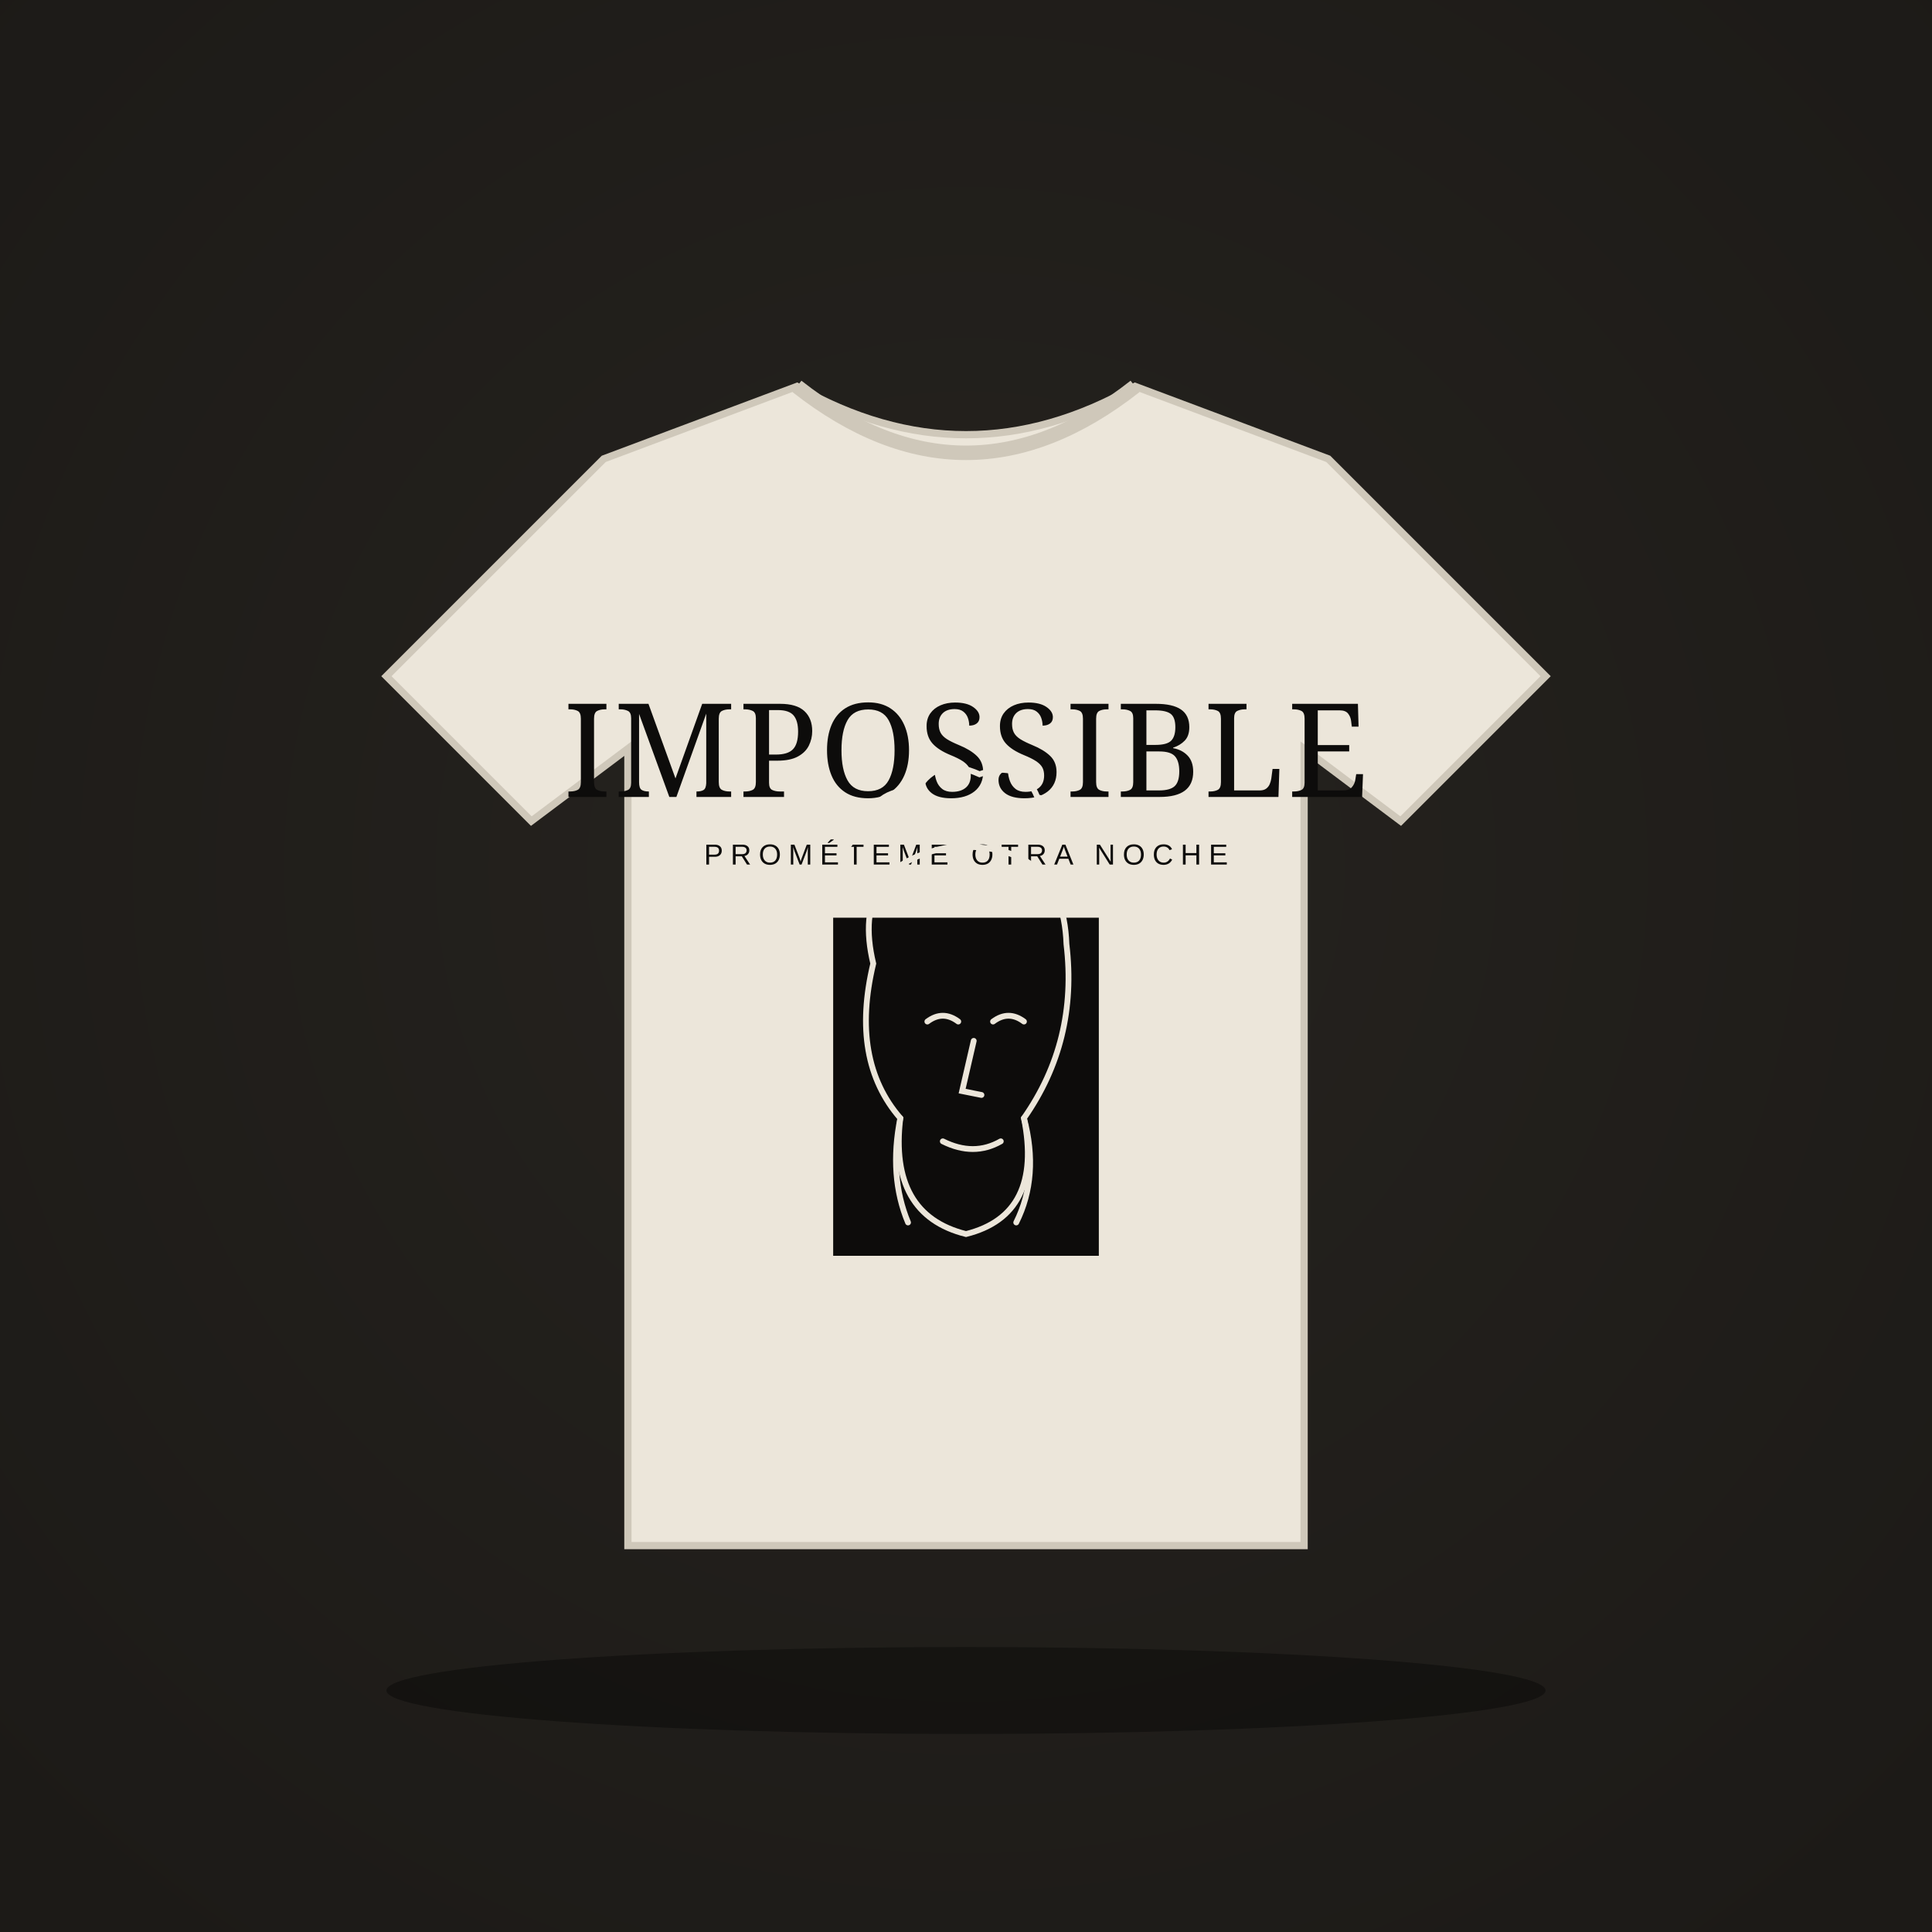
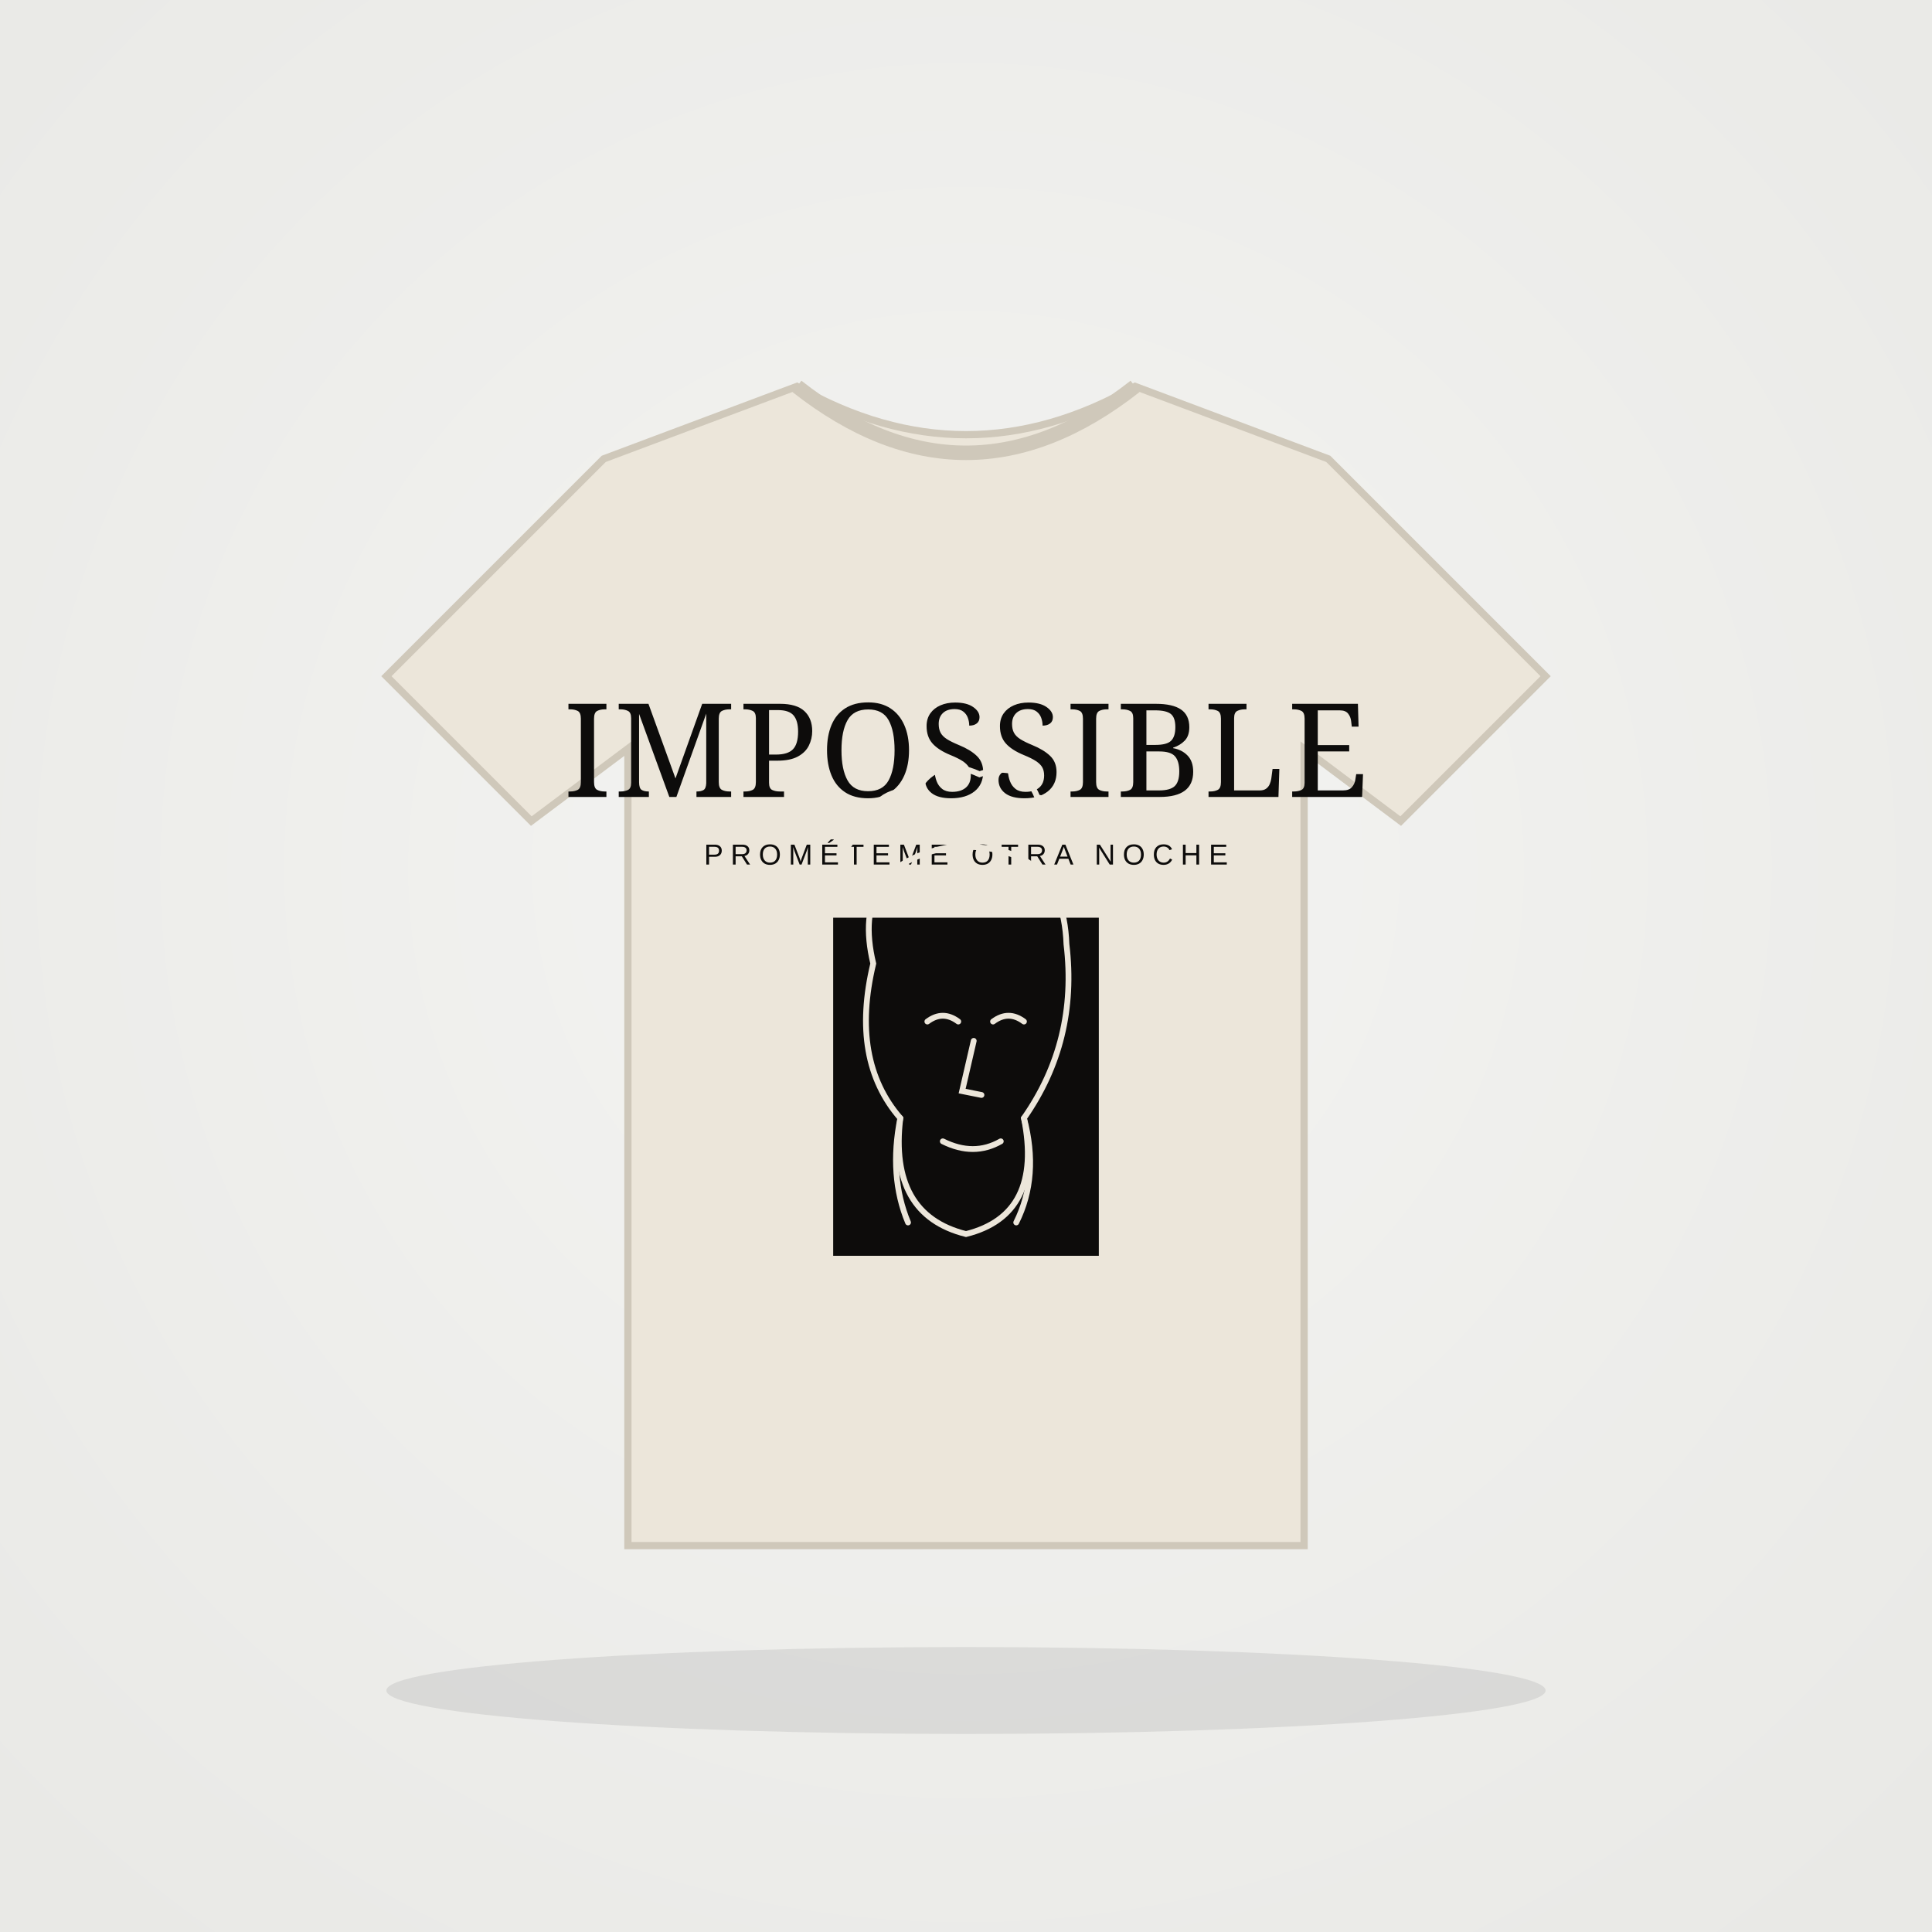
<svg xmlns="http://www.w3.org/2000/svg" viewBox="0 0 800 800" role="img" aria-label="Camiseta blanca Impossible">
  <defs>
    <radialGradient id="v" cx="50%" cy="45%" r="70%">
-       <stop offset="0" stop-color="#26231f" />
-       <stop offset="1" stop-color="#1c1a17" />
+       <stop offset="0" stop-color="#f4f4f2" />
+       <stop offset="1" stop-color="#e9e9e6" />
    </radialGradient>
  </defs>
  <rect width="800" height="800" fill="url(#v)" />
-   <ellipse cx="400" cy="700" rx="240" ry="18" fill="#000" opacity=".35" />
+   <ellipse cx="400" cy="700" rx="240" ry="18" fill="#000" opacity=".08" />
  <path d="M250 190 L330 160 Q400 200 470 160 L550 190 L640 280 L580 340 L540 310 L540 640 L260 640 L260 310 L220 340 L160 280 Z" fill="#ece6da" stroke="#cfc8ba" stroke-width="3" />
  <path d="M330 160 Q400 215 470 160" fill="none" stroke="#cfc8ba" stroke-width="6" />
  <text x="400" y="330" text-anchor="middle" font-family="Georgia, serif" font-size="54" fill="#0d0c0b" letter-spacing="1">IMPOSSIBLE</text>
  <text x="400" y="358" text-anchor="middle" font-family="Arial" font-size="12" letter-spacing="3" fill="#0d0c0b">PROMÉTEME OTRA NOCHE</text>
  <rect x="345" y="380" width="110" height="140" fill="#0d0c0b" />
  <g fill="none" stroke="#ece6da" stroke-width="3" transform="translate(80 91) scale(.8)" stroke-linecap="round">
    <path d="M352 385 Q340 335 390 325 Q450 320 452 375 Q458 425 430 465 Q440 515 400 525 Q360 515 366 465 Q340 435 352 385Z" />
    <path d="M380 415 q8 -6 16 0 M414 415 q8 -6 16 0 M404 425 l-6 26 l10 2 M388 477 q16 8 30 0" />
    <path d="M340 345 q-10 -20 10 -30 q0 -20 25 -20 q10 -18 32 -8 q22 -8 30 12 q24 4 20 28" />
    <path d="M366 465 q-6 30 4 54 M430 465 q8 30 -4 54" />
  </g>
</svg>
